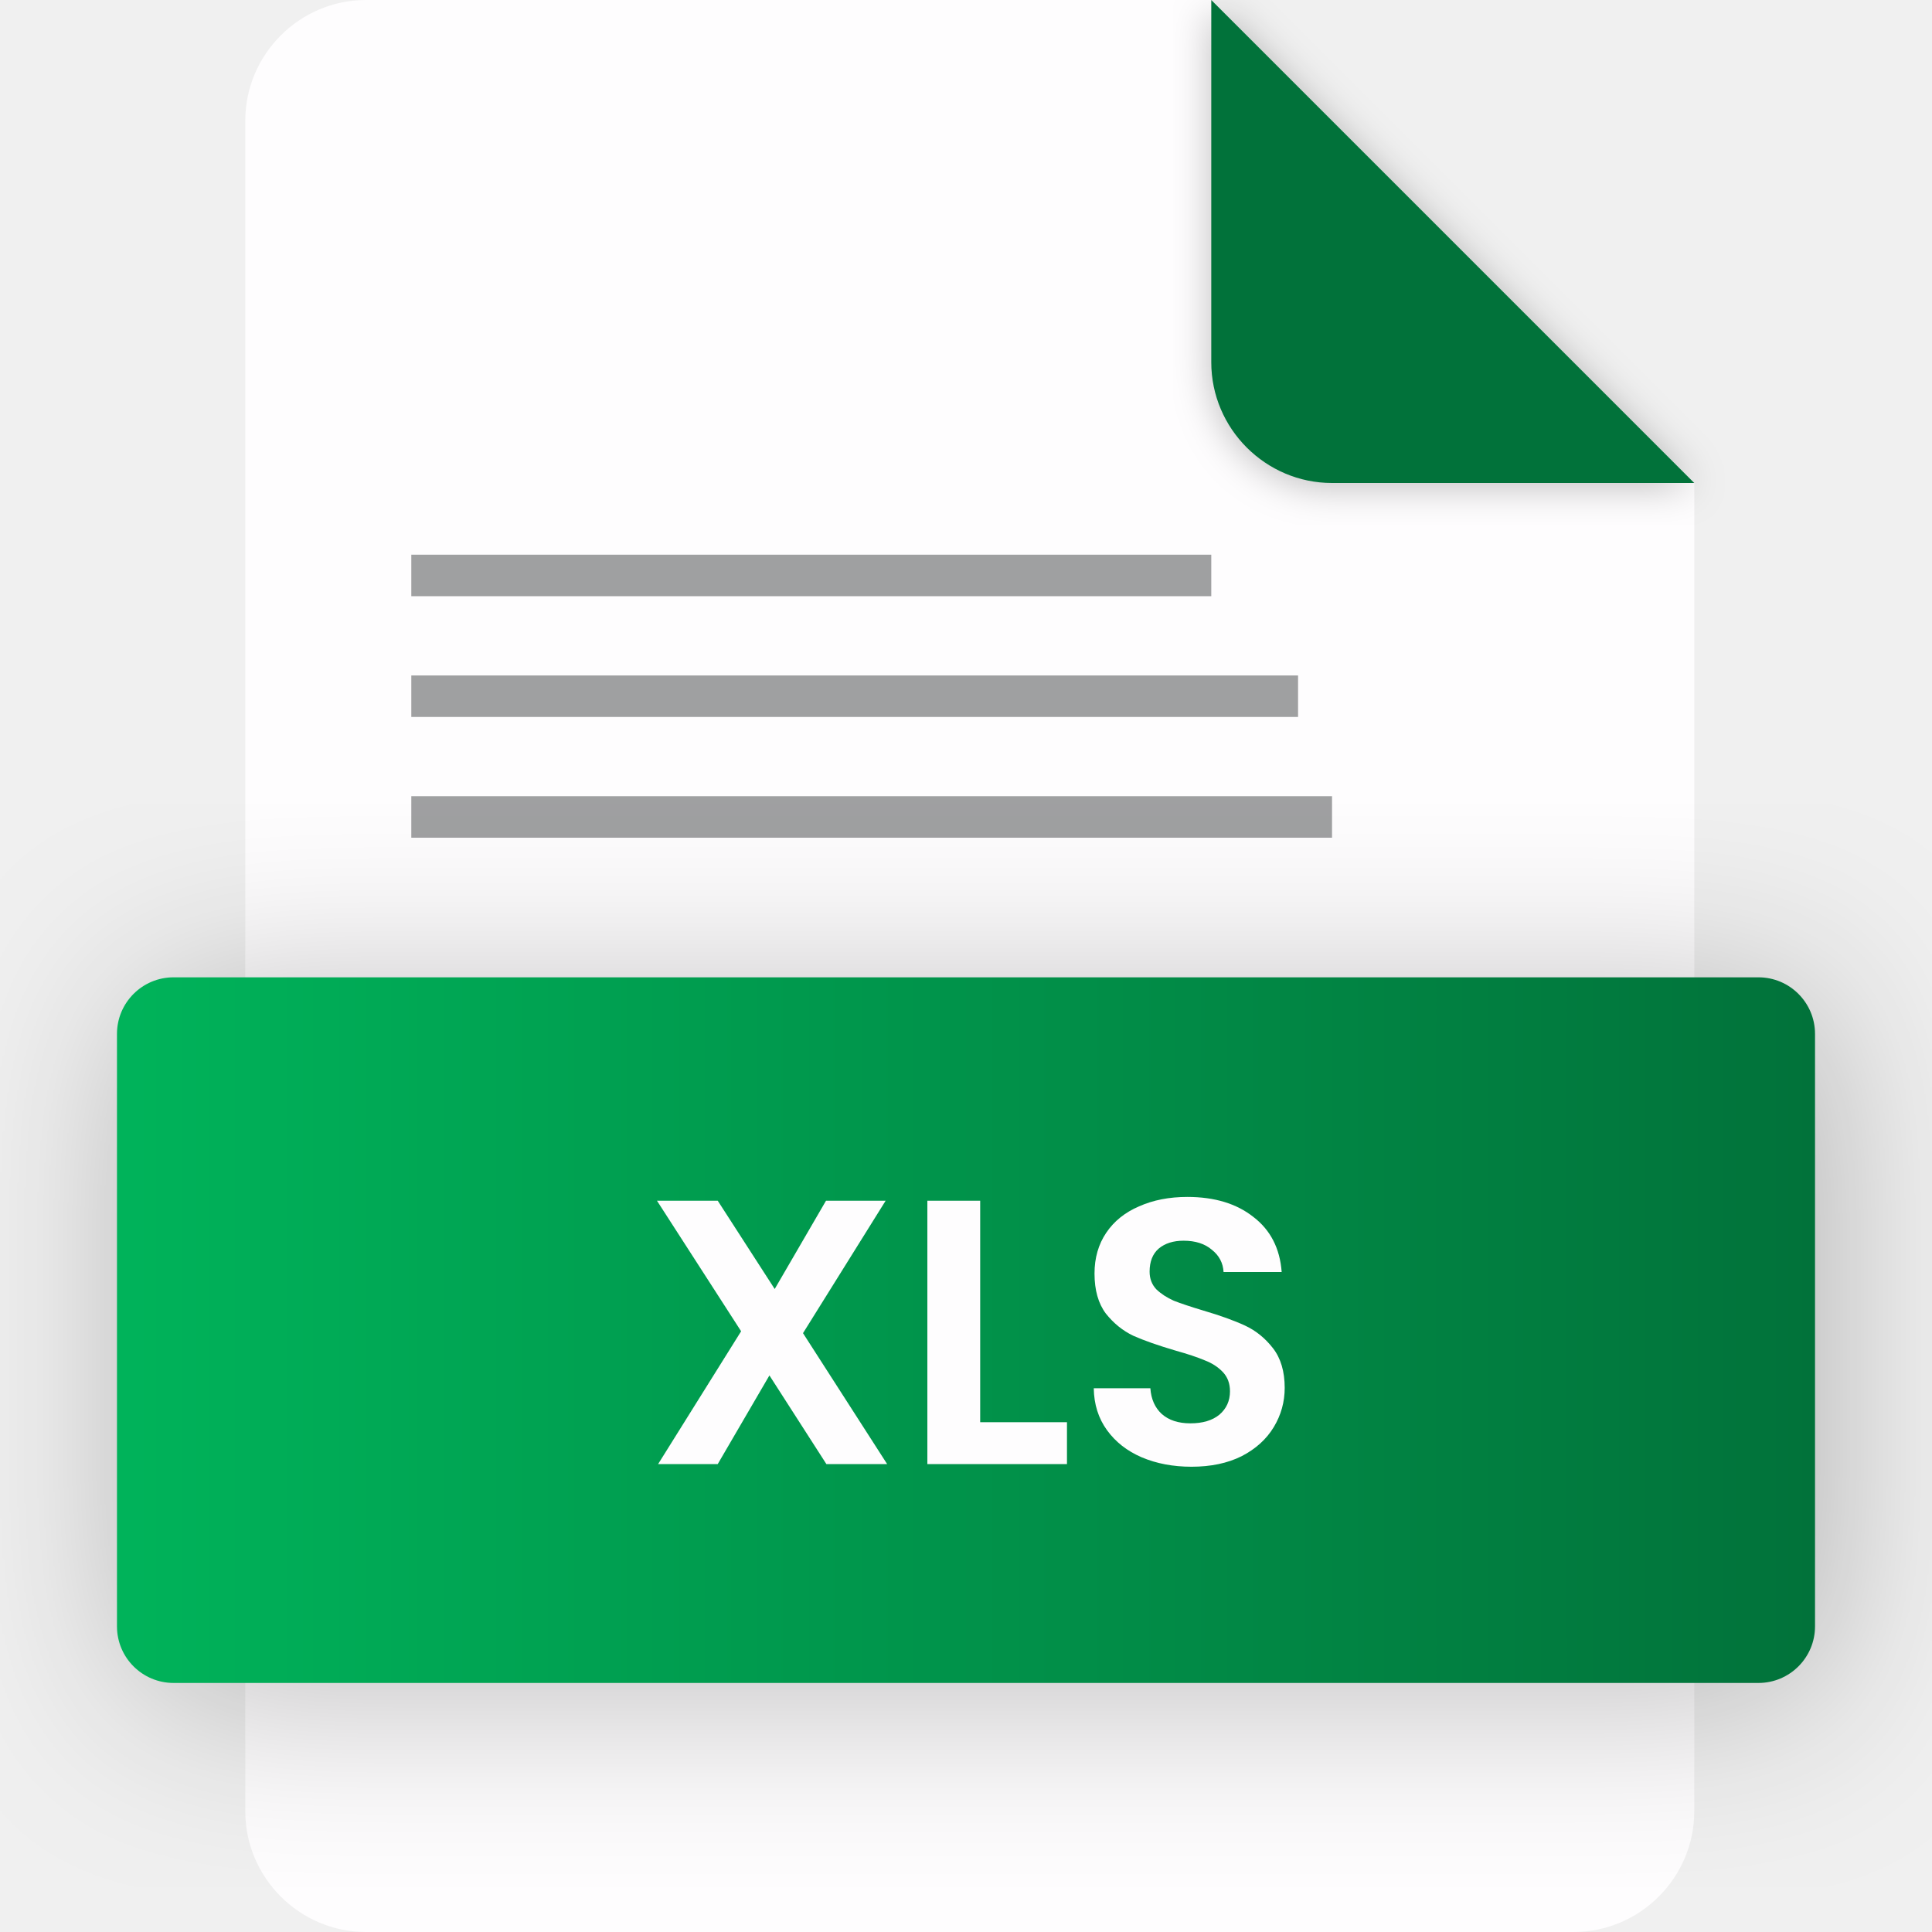
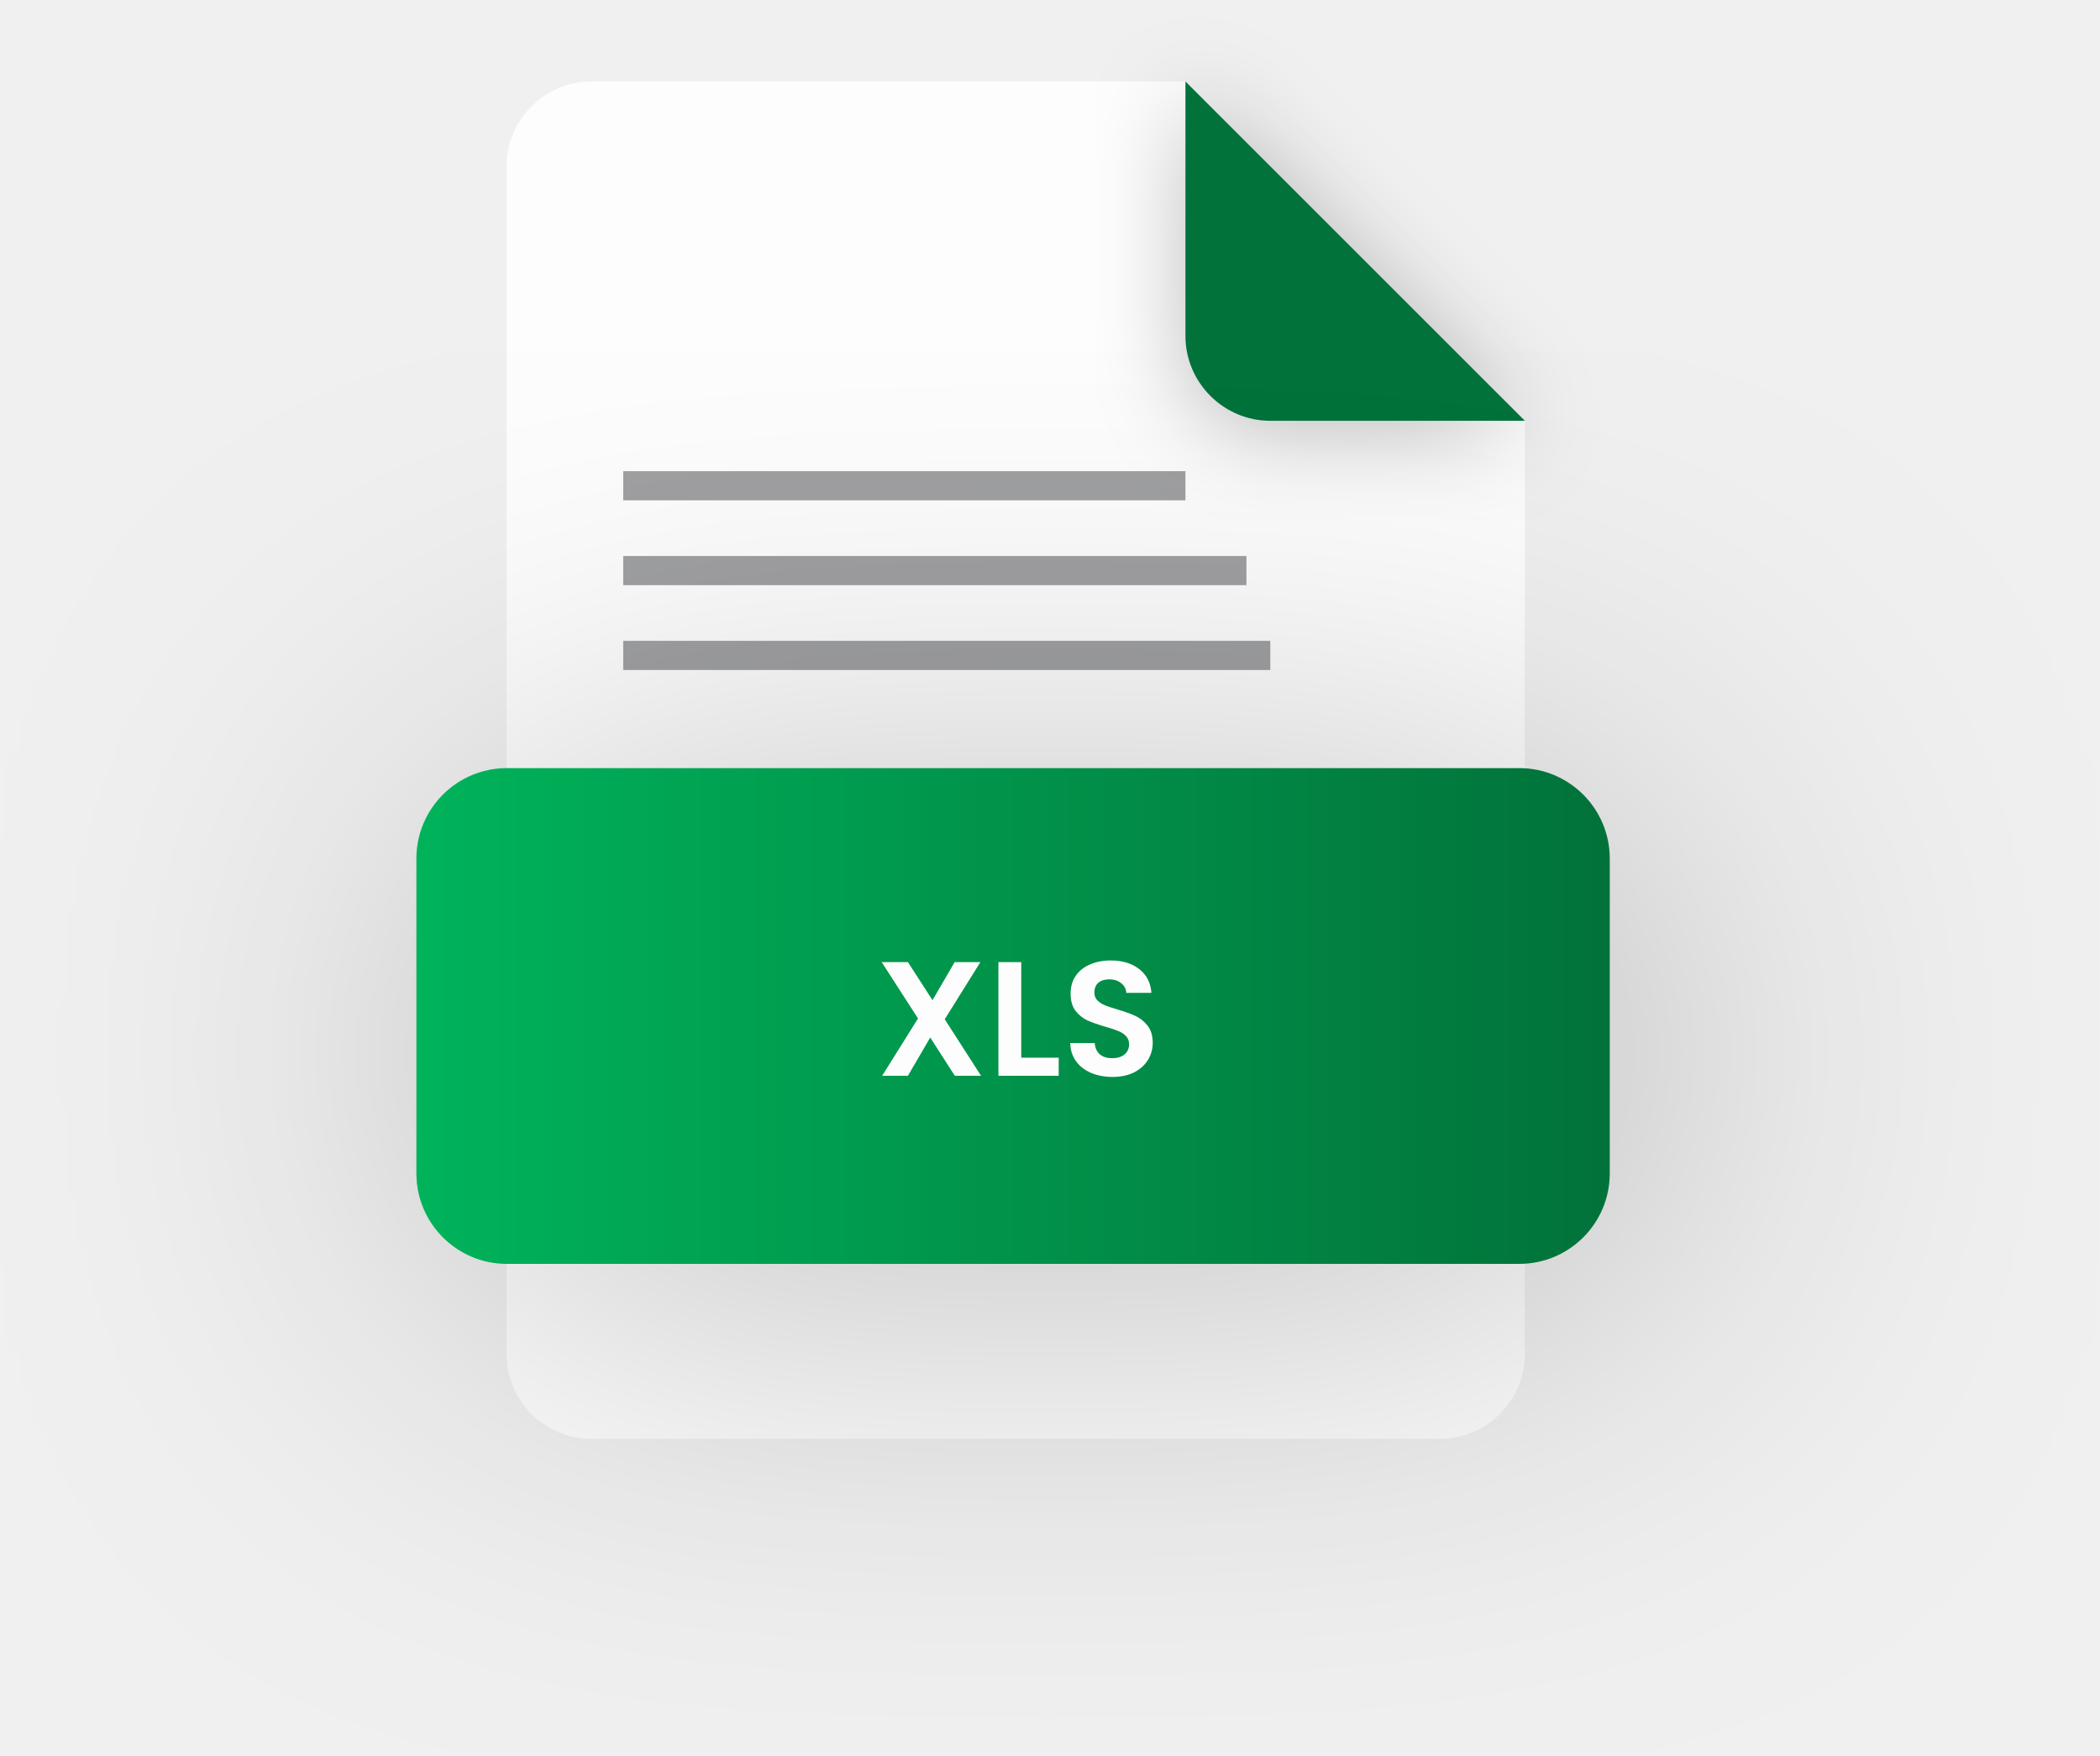
- <svg xmlns="http://www.w3.org/2000/svg" width="512" height="512" viewBox="0 0 512 512" fill="none">
-   <g clip-path="url(#clip0)">
-     <path d="M97 0C79.4 0 65 14.4 65 32V480C65 497.6 79.4 512 97 512H417C434.6 512 449 497.6 449 480V128L321 0H97Z" fill="#FEFDFE" />
-     <g filter="url(#filter0_d)">
-       <path d="M353 128H449L321 0V96C321 113.6 335.4 128 353 128Z" fill="#01723A" />
-     </g>
-     <g filter="url(#filter1_d)">
-       <path d="M31 274C31 265.716 37.716 259 46 259H466C474.284 259 481 265.716 481 274V431C481 439.284 474.284 446 466 446H46C37.716 446 31 439.284 31 431V274Z" fill="url(#paint0_linear)" />
-     </g>
-     <path d="M219.005 388L203.905 364.5L190.205 388H174.405L196.405 352.8L174.105 318.2H190.205L205.305 341.6L218.905 318.2H234.705L212.805 353.3L235.105 388H219.005ZM259.759 376.9H282.759V388H245.759V318.2H259.759V376.9ZM315.758 388.7C310.891 388.7 306.491 387.867 302.558 386.2C298.691 384.533 295.624 382.133 293.358 379C291.091 375.867 289.924 372.167 289.858 367.9H304.858C305.058 370.767 306.058 373.033 307.858 374.7C309.724 376.367 312.258 377.2 315.458 377.2C318.724 377.2 321.291 376.433 323.158 374.9C325.024 373.3 325.958 371.233 325.958 368.7C325.958 366.633 325.324 364.933 324.058 363.6C322.791 362.267 321.191 361.233 319.258 360.5C317.391 359.7 314.791 358.833 311.458 357.9C306.924 356.567 303.224 355.267 300.358 354C297.558 352.667 295.124 350.7 293.058 348.1C291.058 345.433 290.058 341.9 290.058 337.5C290.058 333.367 291.091 329.767 293.158 326.7C295.224 323.633 298.124 321.3 301.858 319.7C305.591 318.033 309.858 317.2 314.658 317.2C321.858 317.2 327.691 318.967 332.158 322.5C336.691 325.967 339.191 330.833 339.658 337.1H324.258C324.124 334.7 323.091 332.733 321.158 331.2C319.291 329.6 316.791 328.8 313.658 328.8C310.924 328.8 308.724 329.5 307.058 330.9C305.458 332.3 304.658 334.333 304.658 337C304.658 338.867 305.258 340.433 306.458 341.7C307.724 342.9 309.258 343.9 311.058 344.7C312.924 345.433 315.524 346.3 318.858 347.3C323.391 348.633 327.091 349.967 329.958 351.3C332.824 352.633 335.291 354.633 337.358 357.3C339.424 359.967 340.458 363.467 340.458 367.8C340.458 371.533 339.491 375 337.558 378.2C335.624 381.4 332.791 383.967 329.058 385.9C325.324 387.767 320.891 388.7 315.758 388.7Z" fill="#FEFDFE" />
-     <rect opacity="0.4" x="109" y="147" width="212" height="11" fill="#121317" />
-     <rect opacity="0.4" x="109" y="179" width="235" height="11" fill="#121317" />
-     <rect opacity="0.4" x="109" y="211" width="244" height="11" fill="#121317" />
+ <svg xmlns="http://www.w3.org/2000/svg" width="232" height="194" viewBox="0 0 232 194" fill="none">
+   <path d="M65.336 9C60.18 9 55.961 13.219 55.961 18.375V149.625C55.961 154.781 60.18 159 65.336 159H159.089C164.246 159 168.464 154.781 168.464 149.625V46.5L130.963 9H65.336Z" fill="#FEFDFE" />
+   <g filter="url(#filter0_d)">
+     <path d="M140.338 46.5H168.464L130.963 9V37.125C130.963 42.281 135.182 46.5 140.338 46.5Z" fill="#01723A" />
  </g>
+   <g filter="url(#filter1_d)">
+     <rect x="46" y="84.879" width="131.84" height="54.785" rx="10" fill="url(#paint0_linear)" />
+   </g>
+   <path d="M105.486 118.879L102.768 114.649L100.302 118.879H97.459L101.418 112.543L97.404 106.315H100.302L103.02 110.527L105.468 106.315H108.312L104.37 112.633L108.384 118.879H105.486ZM112.822 116.881H116.962V118.879H110.302V106.315H112.822V116.881ZM122.902 119.005C122.026 119.005 121.234 118.855 120.526 118.555C119.83 118.255 119.278 117.823 118.87 117.259C118.462 116.695 118.252 116.029 118.24 115.261H120.94C120.976 115.777 121.156 116.185 121.48 116.485C121.816 116.785 122.272 116.935 122.848 116.935C123.436 116.935 123.898 116.797 124.234 116.521C124.57 116.233 124.738 115.861 124.738 115.405C124.738 115.033 124.624 114.727 124.396 114.487C124.168 114.247 123.88 114.061 123.532 113.929C123.196 113.785 122.728 113.629 122.128 113.461C121.312 113.221 120.646 112.987 120.13 112.759C119.626 112.519 119.188 112.165 118.816 111.697C118.456 111.217 118.276 110.581 118.276 109.789C118.276 109.045 118.462 108.397 118.834 107.845C119.206 107.293 119.728 106.873 120.4 106.585C121.072 106.285 121.84 106.135 122.704 106.135C124 106.135 125.05 106.453 125.854 107.089C126.67 107.713 127.12 108.589 127.204 109.717H124.432C124.408 109.285 124.222 108.931 123.874 108.655C123.538 108.367 123.088 108.223 122.524 108.223C122.032 108.223 121.636 108.349 121.336 108.601C121.048 108.853 120.904 109.219 120.904 109.699C120.904 110.035 121.012 110.317 121.228 110.545C121.456 110.761 121.732 110.941 122.056 111.085C122.392 111.217 122.86 111.373 123.46 111.553C124.276 111.793 124.942 112.033 125.458 112.273C125.974 112.513 126.418 112.873 126.79 113.353C127.162 113.833 127.348 114.463 127.348 115.243C127.348 115.915 127.174 116.539 126.826 117.115C126.478 117.691 125.968 118.153 125.296 118.501C124.624 118.837 123.826 119.005 122.902 119.005Z" fill="#FEFDFE" />
+   <rect opacity="0.4" x="68.852" y="52.066" width="62.111" height="3.223" fill="#121317" />
+   <rect opacity="0.4" x="68.852" y="61.441" width="68.85" height="3.223" fill="#121317" />
+   <rect opacity="0.4" x="68.852" y="70.816" width="71.487" height="3.223" fill="#121317" />
  <defs>
-     <filter id="filter0_d" x="311" y="-9" width="148" height="148" filterUnits="userSpaceOnUse" color-interpolation-filters="sRGB">
+     <filter id="filter0_d" x="120.963" y="0" width="57.501" height="57.5" filterUnits="userSpaceOnUse" color-interpolation-filters="sRGB">
      <feFlood flood-opacity="0" result="BackgroundImageFix" />
      <feColorMatrix in="SourceAlpha" type="matrix" values="0 0 0 0 0 0 0 0 0 0 0 0 0 0 0 0 0 0 127 0" />
      <feOffset dy="1" />
      <feGaussianBlur stdDeviation="5" />
      <feColorMatrix type="matrix" values="0 0 0 0 0 0 0 0 0 0 0 0 0 0 0 0 0 0 0.25 0" />
      <feBlend mode="normal" in2="BackgroundImageFix" result="effect1_dropShadow" />
      <feBlend mode="normal" in="SourceGraphic" in2="effect1_dropShadow" result="shape" />
    </filter>
-     <filter id="filter1_d" x="-15" y="213" width="550" height="287" filterUnits="userSpaceOnUse" color-interpolation-filters="sRGB">
+     <filter id="filter1_d" x="0" y="38.879" width="231.84" height="154.785" filterUnits="userSpaceOnUse" color-interpolation-filters="sRGB">
      <feFlood flood-opacity="0" result="BackgroundImageFix" />
      <feColorMatrix in="SourceAlpha" type="matrix" values="0 0 0 0 0 0 0 0 0 0 0 0 0 0 0 0 0 0 127 0" />
      <feOffset dx="4" dy="4" />
      <feGaussianBlur stdDeviation="25" />
      <feColorMatrix type="matrix" values="0 0 0 0 0 0 0 0 0 0 0 0 0 0 0 0 0 0 0.25 0" />
      <feBlend mode="normal" in2="BackgroundImageFix" result="effect1_dropShadow" />
      <feBlend mode="normal" in="SourceGraphic" in2="effect1_dropShadow" result="shape" />
    </filter>
-     <linearGradient id="paint0_linear" x1="31" y1="353" x2="481" y2="353" gradientUnits="userSpaceOnUse">
+     <linearGradient id="paint0_linear" x1="46" y1="112.418" x2="177.84" y2="112.418" gradientUnits="userSpaceOnUse">
      <stop stop-color="#00B35A" />
      <stop offset="1" stop-color="#01723A" />
    </linearGradient>
-     <clipPath id="clip0">
-       <rect width="512" height="512" fill="white" />
-     </clipPath>
  </defs>
</svg>
